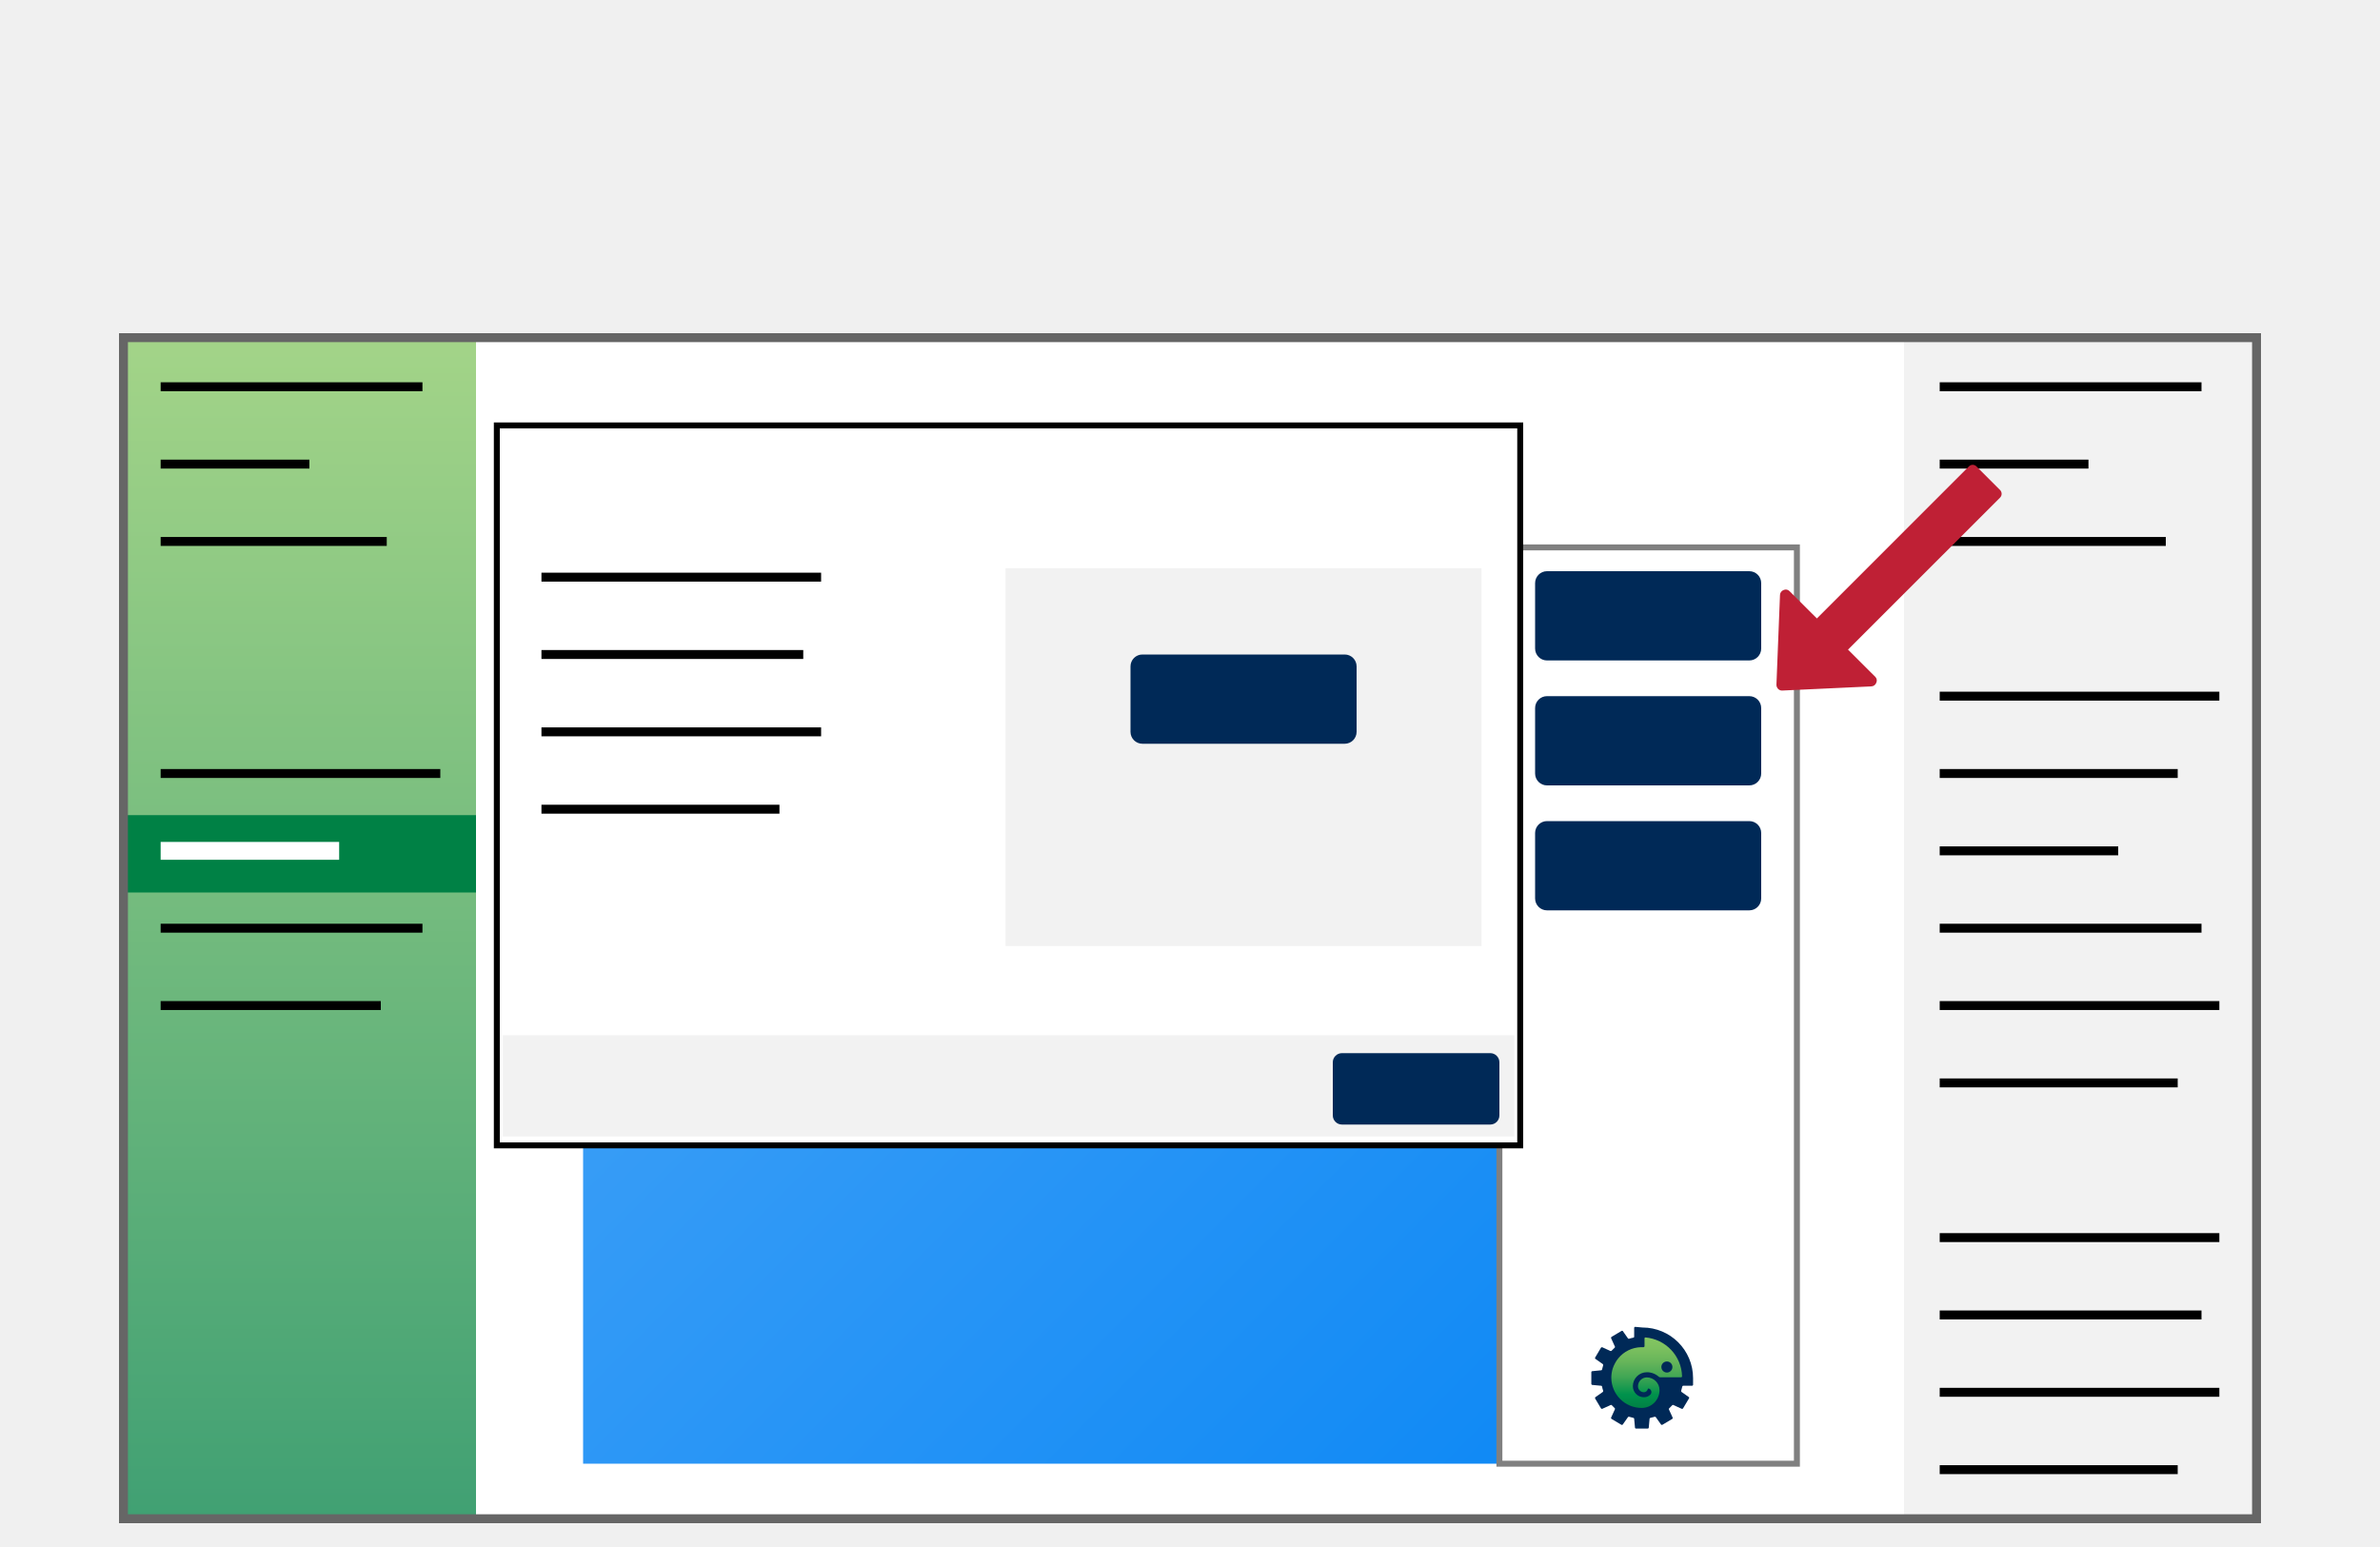
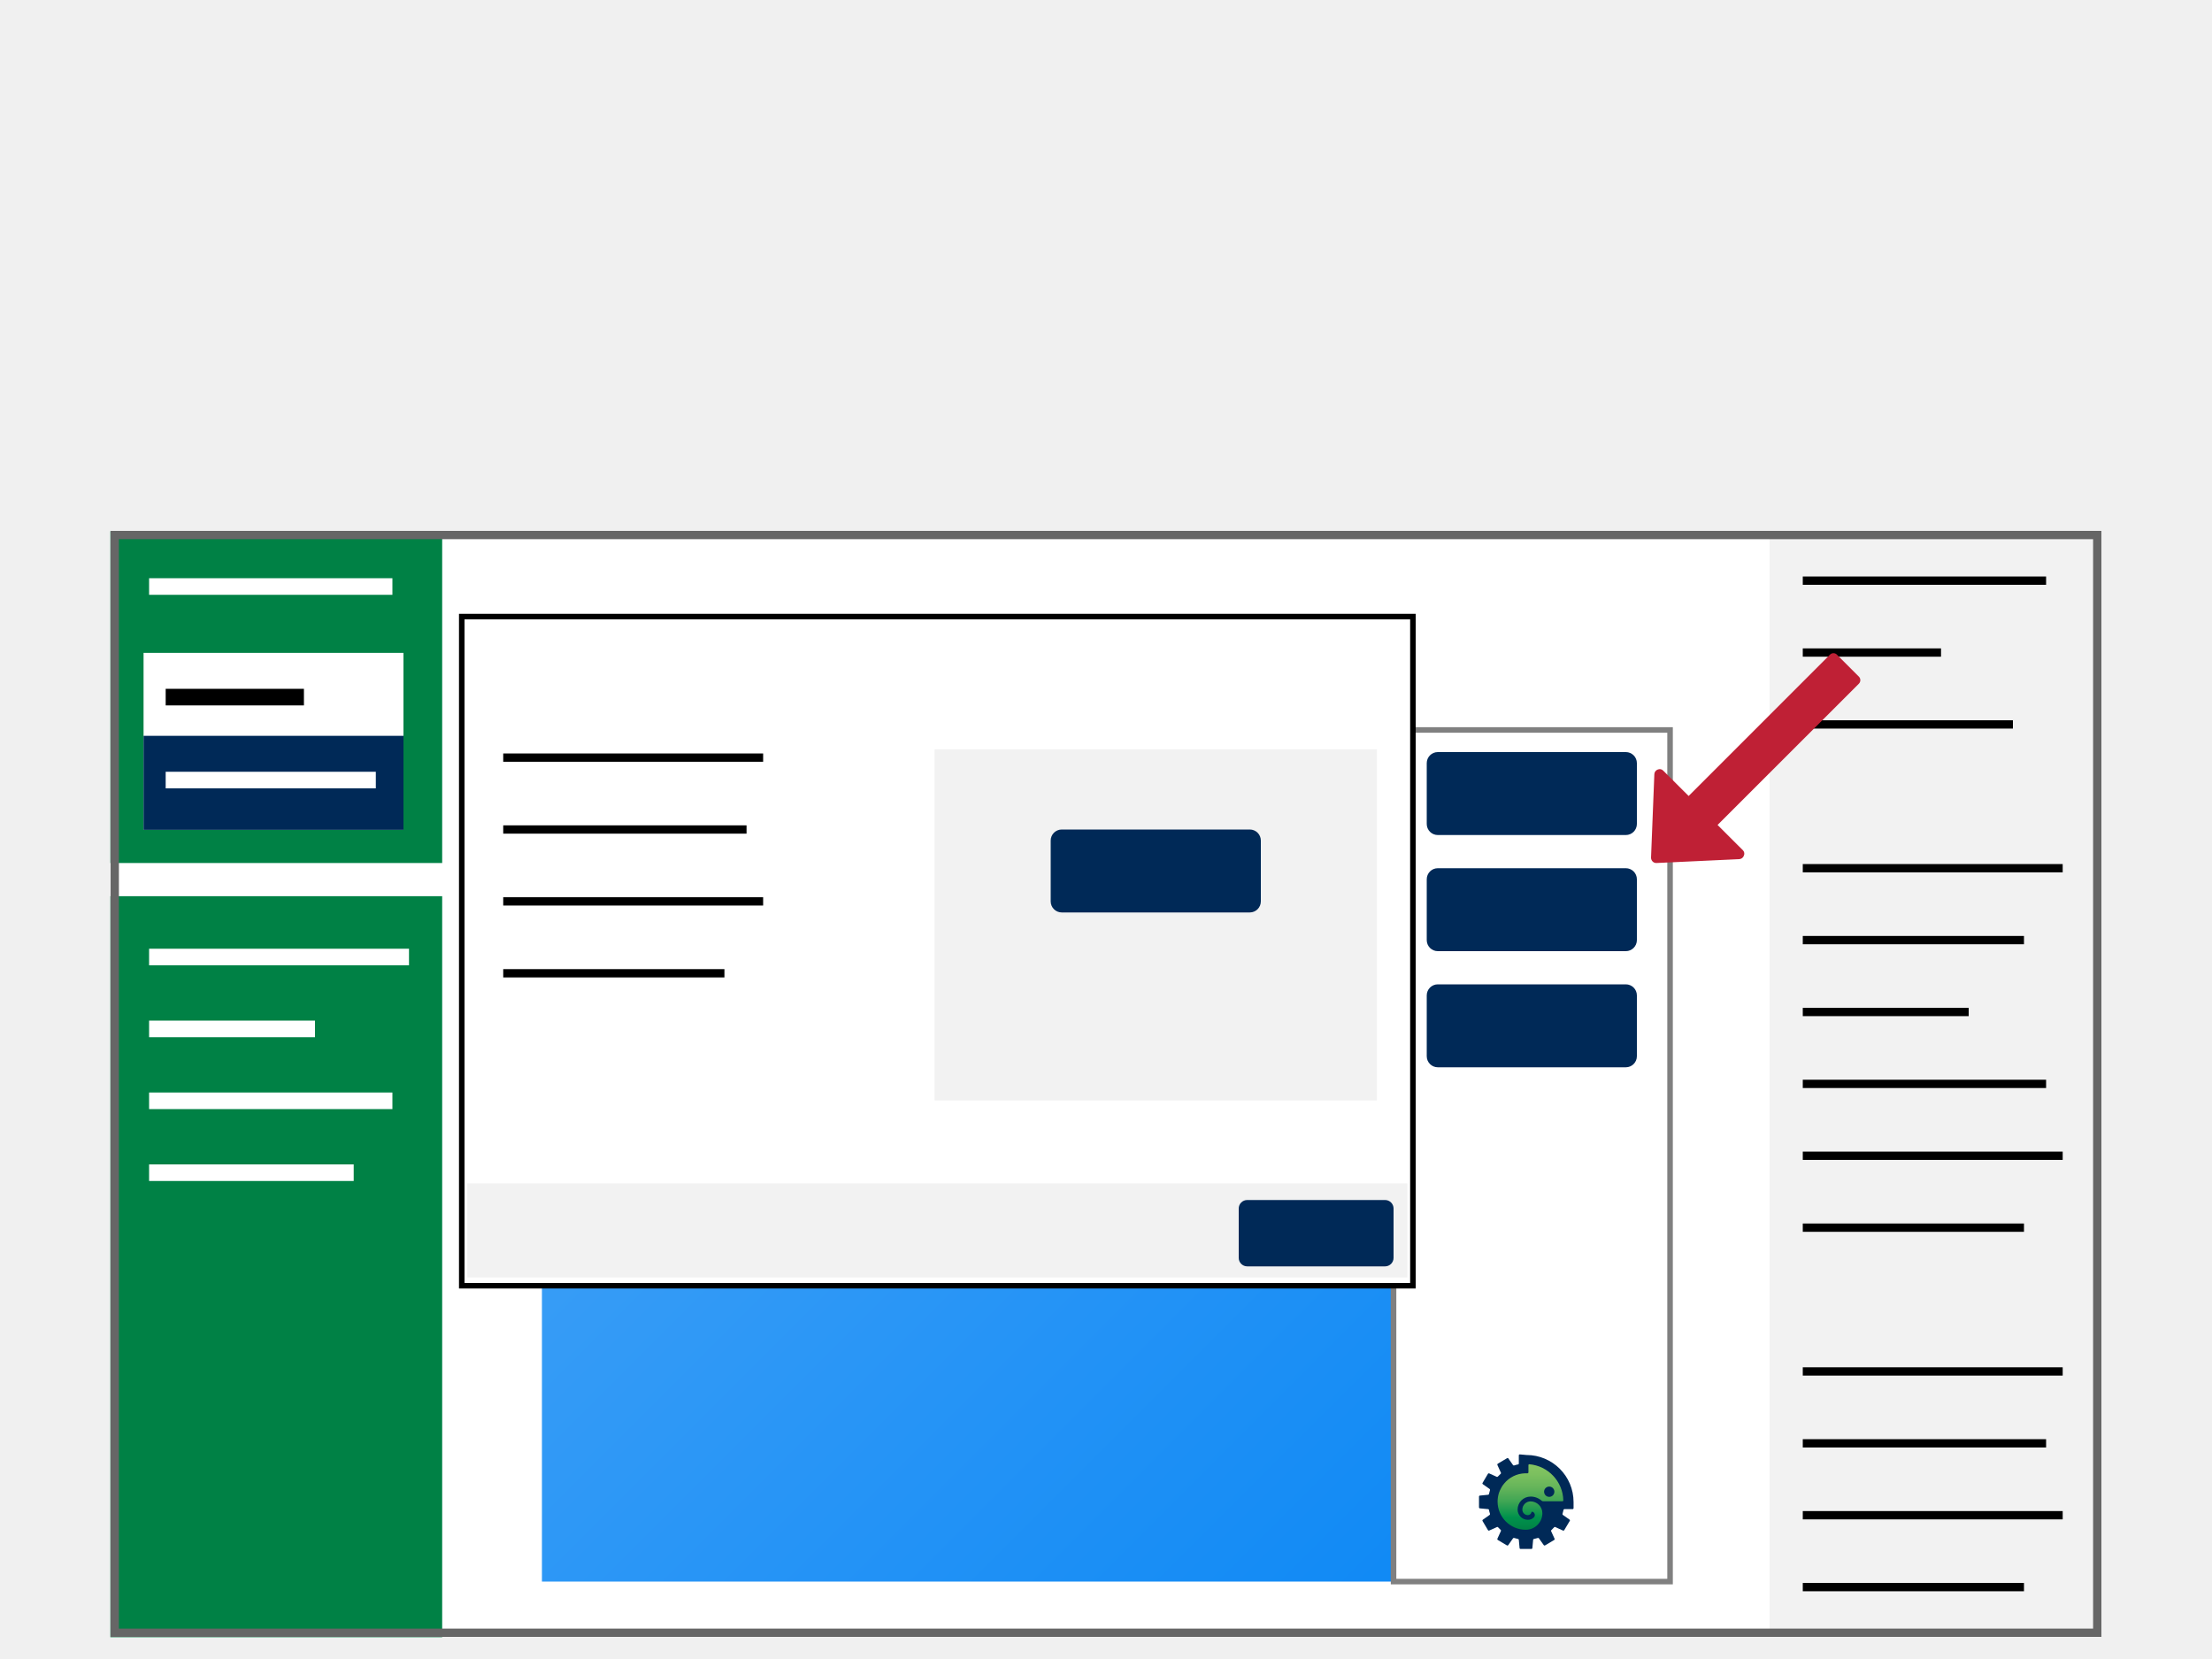
- <svg xmlns="http://www.w3.org/2000/svg" viewBox="0 40 400 260">
+ <svg xmlns="http://www.w3.org/2000/svg" viewBox="0 0 400 300">
  <defs>
-     <style>.a,.h,.m{fill:#fff;}.b{fill:url(#a);}.c,.m{stroke:#000;}.c,.e,.h,.m{stroke-miterlimit:10;}.c{stroke-width:1.5px;}.d{fill:#008145;}.e{stroke:#fff;stroke-width:3px;}.f{fill:#f2f2f2;}.g{fill:url(#b);}.h{stroke:gray;}.i{fill:#002957;}.j{fill:url(#c);}.k{fill:#666;}.l{fill:#bf2035;}</style>
-     <linearGradient id="a" x1="50" y1="96.91" x2="50" y2="295.94" gradientUnits="userSpaceOnUse">
-       <stop offset="0" stop-color="#a3d488" />
-       <stop offset="1" stop-color="#40a073" />
-     </linearGradient>
-     <linearGradient id="b" x1="99.19" y1="133.19" x2="250.07" y2="284.07" gradientUnits="userSpaceOnUse">
+     <style>.a,.e,.i{fill:#fff;}.b{fill:#f2f2f2;}.c,.i,.m{stroke:#000;}.c,.e,.i,.k,.l,.m{stroke-miterlimit:10;}.c{stroke-width:1.5px;}.d{fill:url(#a);}.e{stroke:gray;}.f{fill:#002957;}.g{fill:url(#b);}.h{fill:#bf2035;}.j{fill:#008145;}.k,.l{stroke:#fff;}.k,.l,.m{stroke-width:3px;}.l{fill:none;}.n{fill:#666;}</style>
+     <linearGradient id="a" x1="99.19" y1="133.19" x2="250.07" y2="284.07" gradientUnits="userSpaceOnUse">
      <stop offset="0" stop-color="#49a5f7" />
      <stop offset="1" stop-color="#118af5" />
    </linearGradient>
-     <linearGradient id="c" x1="276.74" y1="345.38" x2="276.74" y2="357.22" gradientTransform="matrix(1, 0, 0, -1, 0, 622)" gradientUnits="userSpaceOnUse">
+     <linearGradient id="b" x1="276.74" y1="345.38" x2="276.74" y2="357.22" gradientTransform="matrix(1, 0, 0, -1, 0, 622)" gradientUnits="userSpaceOnUse">
      <stop offset="0" stop-color="#008145" />
      <stop offset="0.19" stop-color="#00924c" />
      <stop offset="0.43" stop-color="#3fa554" />
      <stop offset="0.65" stop-color="#66b55a" />
      <stop offset="0.85" stop-color="#7cc05f" />
      <stop offset="1" stop-color="#84c661" />
    </linearGradient>
  </defs>
  <rect class="a" x="21" y="96" width="359" height="199" />
-   <rect class="b" x="20" y="96" width="60" height="200" />
-   <line class="c" x1="27" y1="105" x2="71" y2="105" />
-   <line class="c" x1="27" y1="118" x2="52" y2="118" />
-   <line class="c" x1="27" y1="131" x2="65" y2="131" />
-   <line class="c" x1="27" y1="170" x2="74" y2="170" />
-   <rect class="d" x="20" y="177" width="60" height="13" />
-   <line class="e" x1="27" y1="183" x2="57" y2="183" />
-   <line class="c" x1="27" y1="196" x2="71" y2="196" />
-   <line class="c" x1="27" y1="209" x2="64" y2="209" />
-   <rect class="f" x="320" y="96" width="60" height="200" />
+   <rect class="b" x="320" y="96" width="60" height="200" />
  <line class="c" x1="326" y1="105" x2="370" y2="105" />
  <line class="c" x1="326" y1="118" x2="351" y2="118" />
  <line class="c" x1="326" y1="131" x2="364" y2="131" />
  <line class="c" x1="326" y1="157" x2="373" y2="157" />
  <line class="c" x1="326" y1="170" x2="366" y2="170" />
  <line class="c" x1="326" y1="183" x2="356" y2="183" />
  <line class="c" x1="326" y1="196" x2="370" y2="196" />
  <line class="c" x1="326" y1="209" x2="373" y2="209" />
  <line class="c" x1="326" y1="222" x2="366" y2="222" />
  <line class="c" x1="326" y1="248" x2="373" y2="248" />
  <line class="c" x1="326" y1="261" x2="370" y2="261" />
  <line class="c" x1="326" y1="274" x2="373" y2="274" />
  <line class="c" x1="326" y1="287" x2="366" y2="287" />
-   <rect class="g" x="98" y="132" width="154" height="154" />
-   <rect class="h" x="252" y="132" width="50" height="154" />
-   <rect class="i" x="258" y="136" width="38" height="15" rx="2" />
-   <rect class="i" x="258" y="157" width="38" height="15" rx="2" />
-   <rect class="i" x="258" y="178" width="38" height="15" rx="2" />
-   <path class="i" d="M274.82,263a.18.18,0,0,0-.17.17v1.5a.14.14,0,0,1-.12.14,5.57,5.57,0,0,0-.73.19.18.18,0,0,1-.19-.06l-.88-1.25a.17.17,0,0,0-.21,0l-1.68,1a.18.18,0,0,0-.07.21l.63,1.39a.13.13,0,0,1,0,.18c-.19.18-.37.35-.54.54a.18.18,0,0,1-.19.05l-1.39-.63a.18.18,0,0,0-.2.06l-1,1.69a.16.16,0,0,0,.05.2l1.25.88a.2.2,0,0,1,.06.19,6.54,6.54,0,0,0-.19.73.15.15,0,0,1-.14.12l-1.52.15a.16.16,0,0,0-.14.15v2a.18.18,0,0,0,.14.16l1.52.14a.15.15,0,0,1,.14.12,5.57,5.57,0,0,0,.19.73.2.2,0,0,1-.06.19l-1.25.88a.19.19,0,0,0-.05.21l1,1.68a.17.17,0,0,0,.2.07l1.39-.63a.14.14,0,0,1,.19,0,6.88,6.88,0,0,0,.54.54.17.17,0,0,1,0,.19l-.63,1.38a.18.18,0,0,0,.07.21l1.68,1a.17.17,0,0,0,.21-.05l.88-1.25a.2.2,0,0,1,.19-.06,6.54,6.54,0,0,0,.73.19.16.16,0,0,1,.12.14l.14,1.52a.16.16,0,0,0,.16.14h2a.17.17,0,0,0,.15-.14l.14-1.52c0-.08.07-.12.13-.14a6,6,0,0,0,.73-.19.18.18,0,0,1,.18.06l.89,1.25a.17.17,0,0,0,.2.05l1.69-1a.19.19,0,0,0,.06-.21l-.63-1.38a.16.16,0,0,1,.05-.19,6.75,6.75,0,0,0,.53-.54c.05,0,.13-.08.19,0l1.39.63a.18.18,0,0,0,.21-.07l1-1.68a.16.16,0,0,0,0-.21l-1.25-.88a.18.18,0,0,1-.06-.19,6.54,6.54,0,0,0,.19-.73.15.15,0,0,1,.14-.12h1.5a.18.18,0,0,0,.17-.18v-1.1a8.51,8.51,0,0,0-8.51-8.51Z" />
-   <path class="j" d="M276.53,264.78a.14.14,0,0,0-.14.14v1.33a.18.18,0,0,1-.18.17h-.44a5.08,5.08,0,0,0-3.78,1.86,4.2,4.2,0,0,0-.55.82,5.7,5.7,0,0,0-.4.91,5.48,5.48,0,0,0-.23,1.52h0a5.1,5.1,0,0,0,5.1,5.1h0a3,3,0,0,0,3-3,2.14,2.14,0,0,0-2.13-2.13,1.49,1.49,0,0,0-1.49,1.49,1,1,0,0,0,1,1,.67.67,0,0,0,.65-.53.13.13,0,0,1,.14-.1.62.62,0,0,1,.32,1,1.46,1.46,0,0,1-1.11.47,1.86,1.86,0,0,1-1.86-1.86,2.35,2.35,0,0,1,2.35-2.34,3,3,0,0,1,2,.75.39.39,0,0,0,.27.1h3.5a.16.16,0,0,0,.15-.16A6.74,6.74,0,0,0,276.53,264.78Z" />
-   <path class="i" d="M280.15,270.68a.93.93,0,1,1,.93-.93A.93.93,0,0,1,280.15,270.68Z" />
-   <path class="k" d="M378.5,97.5v197H21.5V97.5h357M380,96H20V296H380V96Z" />
-   <path class="l" d="M315.34,154.75a.93.93,0,0,1-.82.61l-15,.7a.9.9,0,0,1-.67-.27,1,1,0,0,1-.29-.7l.6-15.12a.92.92,0,0,1,.61-.81.87.87,0,0,1,1,.2l4.59,4.58,25.53-25.53a.88.88,0,0,1,1.31,0l3.93,3.93a.91.91,0,0,1,0,1.31l-25.54,25.53,4.59,4.58A.86.86,0,0,1,315.34,154.75Z" />
-   <rect class="m" x="83.5" y="111.5" width="172" height="121" />
-   <rect class="f" x="169" y="135.5" width="80" height="63.5" />
-   <rect class="f" x="84.5" y="214" width="170" height="17" />
-   <rect class="i" x="190" y="150" width="38" height="15" rx="2" />
-   <rect class="i" x="224" y="217" width="28" height="12" rx="1.54" />
+   <rect class="d" x="98" y="132" width="154" height="154" />
+   <rect class="e" x="252" y="132" width="50" height="154" />
+   <rect class="f" x="258" y="136" width="38" height="15" rx="2" />
+   <rect class="f" x="258" y="157" width="38" height="15" rx="2" />
+   <rect class="f" x="258" y="178" width="38" height="15" rx="2" />
+   <path class="f" d="M274.82,263a.18.18,0,0,0-.17.17v1.5a.14.14,0,0,1-.12.14,5.57,5.57,0,0,0-.73.19.18.18,0,0,1-.19-.06l-.88-1.25a.17.17,0,0,0-.21,0l-1.68,1a.18.18,0,0,0-.07.21l.63,1.39a.13.13,0,0,1,0,.18c-.19.18-.37.35-.54.54a.18.18,0,0,1-.19.05l-1.39-.63a.18.18,0,0,0-.2.06l-1,1.69a.16.16,0,0,0,.05.2l1.25.88a.2.2,0,0,1,.06.19,6.54,6.54,0,0,0-.19.73.15.15,0,0,1-.14.12l-1.52.15a.16.16,0,0,0-.14.15v2a.18.18,0,0,0,.14.16l1.52.14a.15.15,0,0,1,.14.12,5.57,5.57,0,0,0,.19.73.2.2,0,0,1-.06.19l-1.25.88a.19.19,0,0,0-.05.21l1,1.68a.17.17,0,0,0,.2.07l1.39-.63a.14.14,0,0,1,.19,0,6.88,6.88,0,0,0,.54.54.17.17,0,0,1,0,.19l-.63,1.38a.18.18,0,0,0,.07.21l1.68,1a.17.17,0,0,0,.21-.05l.88-1.25a.2.2,0,0,1,.19-.06,6.54,6.54,0,0,0,.73.19.16.16,0,0,1,.12.14l.14,1.52a.16.16,0,0,0,.16.14h2a.17.17,0,0,0,.15-.14l.14-1.52c0-.08.07-.12.13-.14a6,6,0,0,0,.73-.19.18.18,0,0,1,.18.06l.89,1.25a.17.17,0,0,0,.2.05l1.69-1a.19.19,0,0,0,.06-.21l-.63-1.38a.16.16,0,0,1,.05-.19,6.75,6.75,0,0,0,.53-.54c.05,0,.13-.08.19,0l1.39.63a.18.18,0,0,0,.21-.07l1-1.68a.16.16,0,0,0,0-.21l-1.25-.88a.18.18,0,0,1-.06-.19,6.54,6.54,0,0,0,.19-.73.15.15,0,0,1,.14-.12h1.5a.18.18,0,0,0,.17-.18v-1.1a8.51,8.51,0,0,0-8.51-8.51Z" />
+   <path class="g" d="M276.53,264.78a.14.14,0,0,0-.14.14v1.33a.18.18,0,0,1-.18.17h-.44a5.08,5.08,0,0,0-3.78,1.86,4.2,4.2,0,0,0-.55.82,5.7,5.7,0,0,0-.4.91,5.48,5.48,0,0,0-.23,1.52h0a5.1,5.1,0,0,0,5.1,5.1h0a3,3,0,0,0,3-3,2.14,2.14,0,0,0-2.13-2.13,1.49,1.49,0,0,0-1.49,1.49,1,1,0,0,0,1,1,.67.67,0,0,0,.65-.53.13.13,0,0,1,.14-.1.62.62,0,0,1,.32,1,1.46,1.46,0,0,1-1.11.47,1.86,1.86,0,0,1-1.86-1.86,2.35,2.35,0,0,1,2.35-2.34,3,3,0,0,1,2,.75.39.39,0,0,0,.27.1h3.5a.16.16,0,0,0,.15-.16A6.74,6.74,0,0,0,276.53,264.78Z" />
+   <path class="f" d="M280.15,270.68a.93.93,0,1,1,.93-.93A.93.93,0,0,1,280.15,270.68Z" />
+   <path class="h" d="M315.34,154.75a.93.93,0,0,1-.82.61l-15,.7a.9.9,0,0,1-.67-.27,1,1,0,0,1-.29-.7l.6-15.12a.92.92,0,0,1,.61-.81.87.87,0,0,1,1,.2l4.59,4.58,25.53-25.53a.88.88,0,0,1,1.31,0l3.93,3.93a.91.91,0,0,1,0,1.31l-25.54,25.53,4.59,4.58A.86.86,0,0,1,315.34,154.75Z" />
+   <rect class="i" x="83.5" y="111.5" width="172" height="121" />
+   <rect class="b" x="169" y="135.5" width="80" height="63.5" />
+   <rect class="b" x="84.5" y="214" width="170" height="17" />
+   <rect class="f" x="190" y="150" width="38" height="15" rx="2" />
+   <rect class="f" x="224" y="217" width="28" height="12" rx="1.54" />
  <line class="c" x1="91" y1="137" x2="138" y2="137" />
  <line class="c" x1="91" y1="150" x2="135" y2="150" />
  <line class="c" x1="91" y1="163" x2="138" y2="163" />
  <line class="c" x1="91" y1="176" x2="131" y2="176" />
+   <rect class="j" x="19.96" y="162.06" width="60" height="134" />
+   <rect class="j" x="19.96" y="96.06" width="60" height="60" />
+   <line class="k" x1="26.96" y1="106.06" x2="70.96" y2="106.06" />
+   <line class="l" x1="26.96" y1="173.06" x2="73.96" y2="173.06" />
+   <line class="k" x1="26.96" y1="186.06" x2="56.96" y2="186.06" />
+   <line class="l" x1="26.96" y1="199.06" x2="70.96" y2="199.06" />
+   <line class="l" x1="26.96" y1="212.06" x2="63.96" y2="212.06" />
+   <rect class="a" x="25.96" y="118.06" width="47" height="32" />
+   <line class="m" x1="29.96" y1="126.06" x2="54.96" y2="126.06" />
+   <rect class="f" x="25.96" y="133.06" width="47" height="17" />
+   <line class="k" x1="29.96" y1="141.06" x2="67.96" y2="141.06" />
+   <path class="n" d="M378.5,97.5v197H21.5V97.5h357M380,96H20V296H380V96Z" />
</svg>
